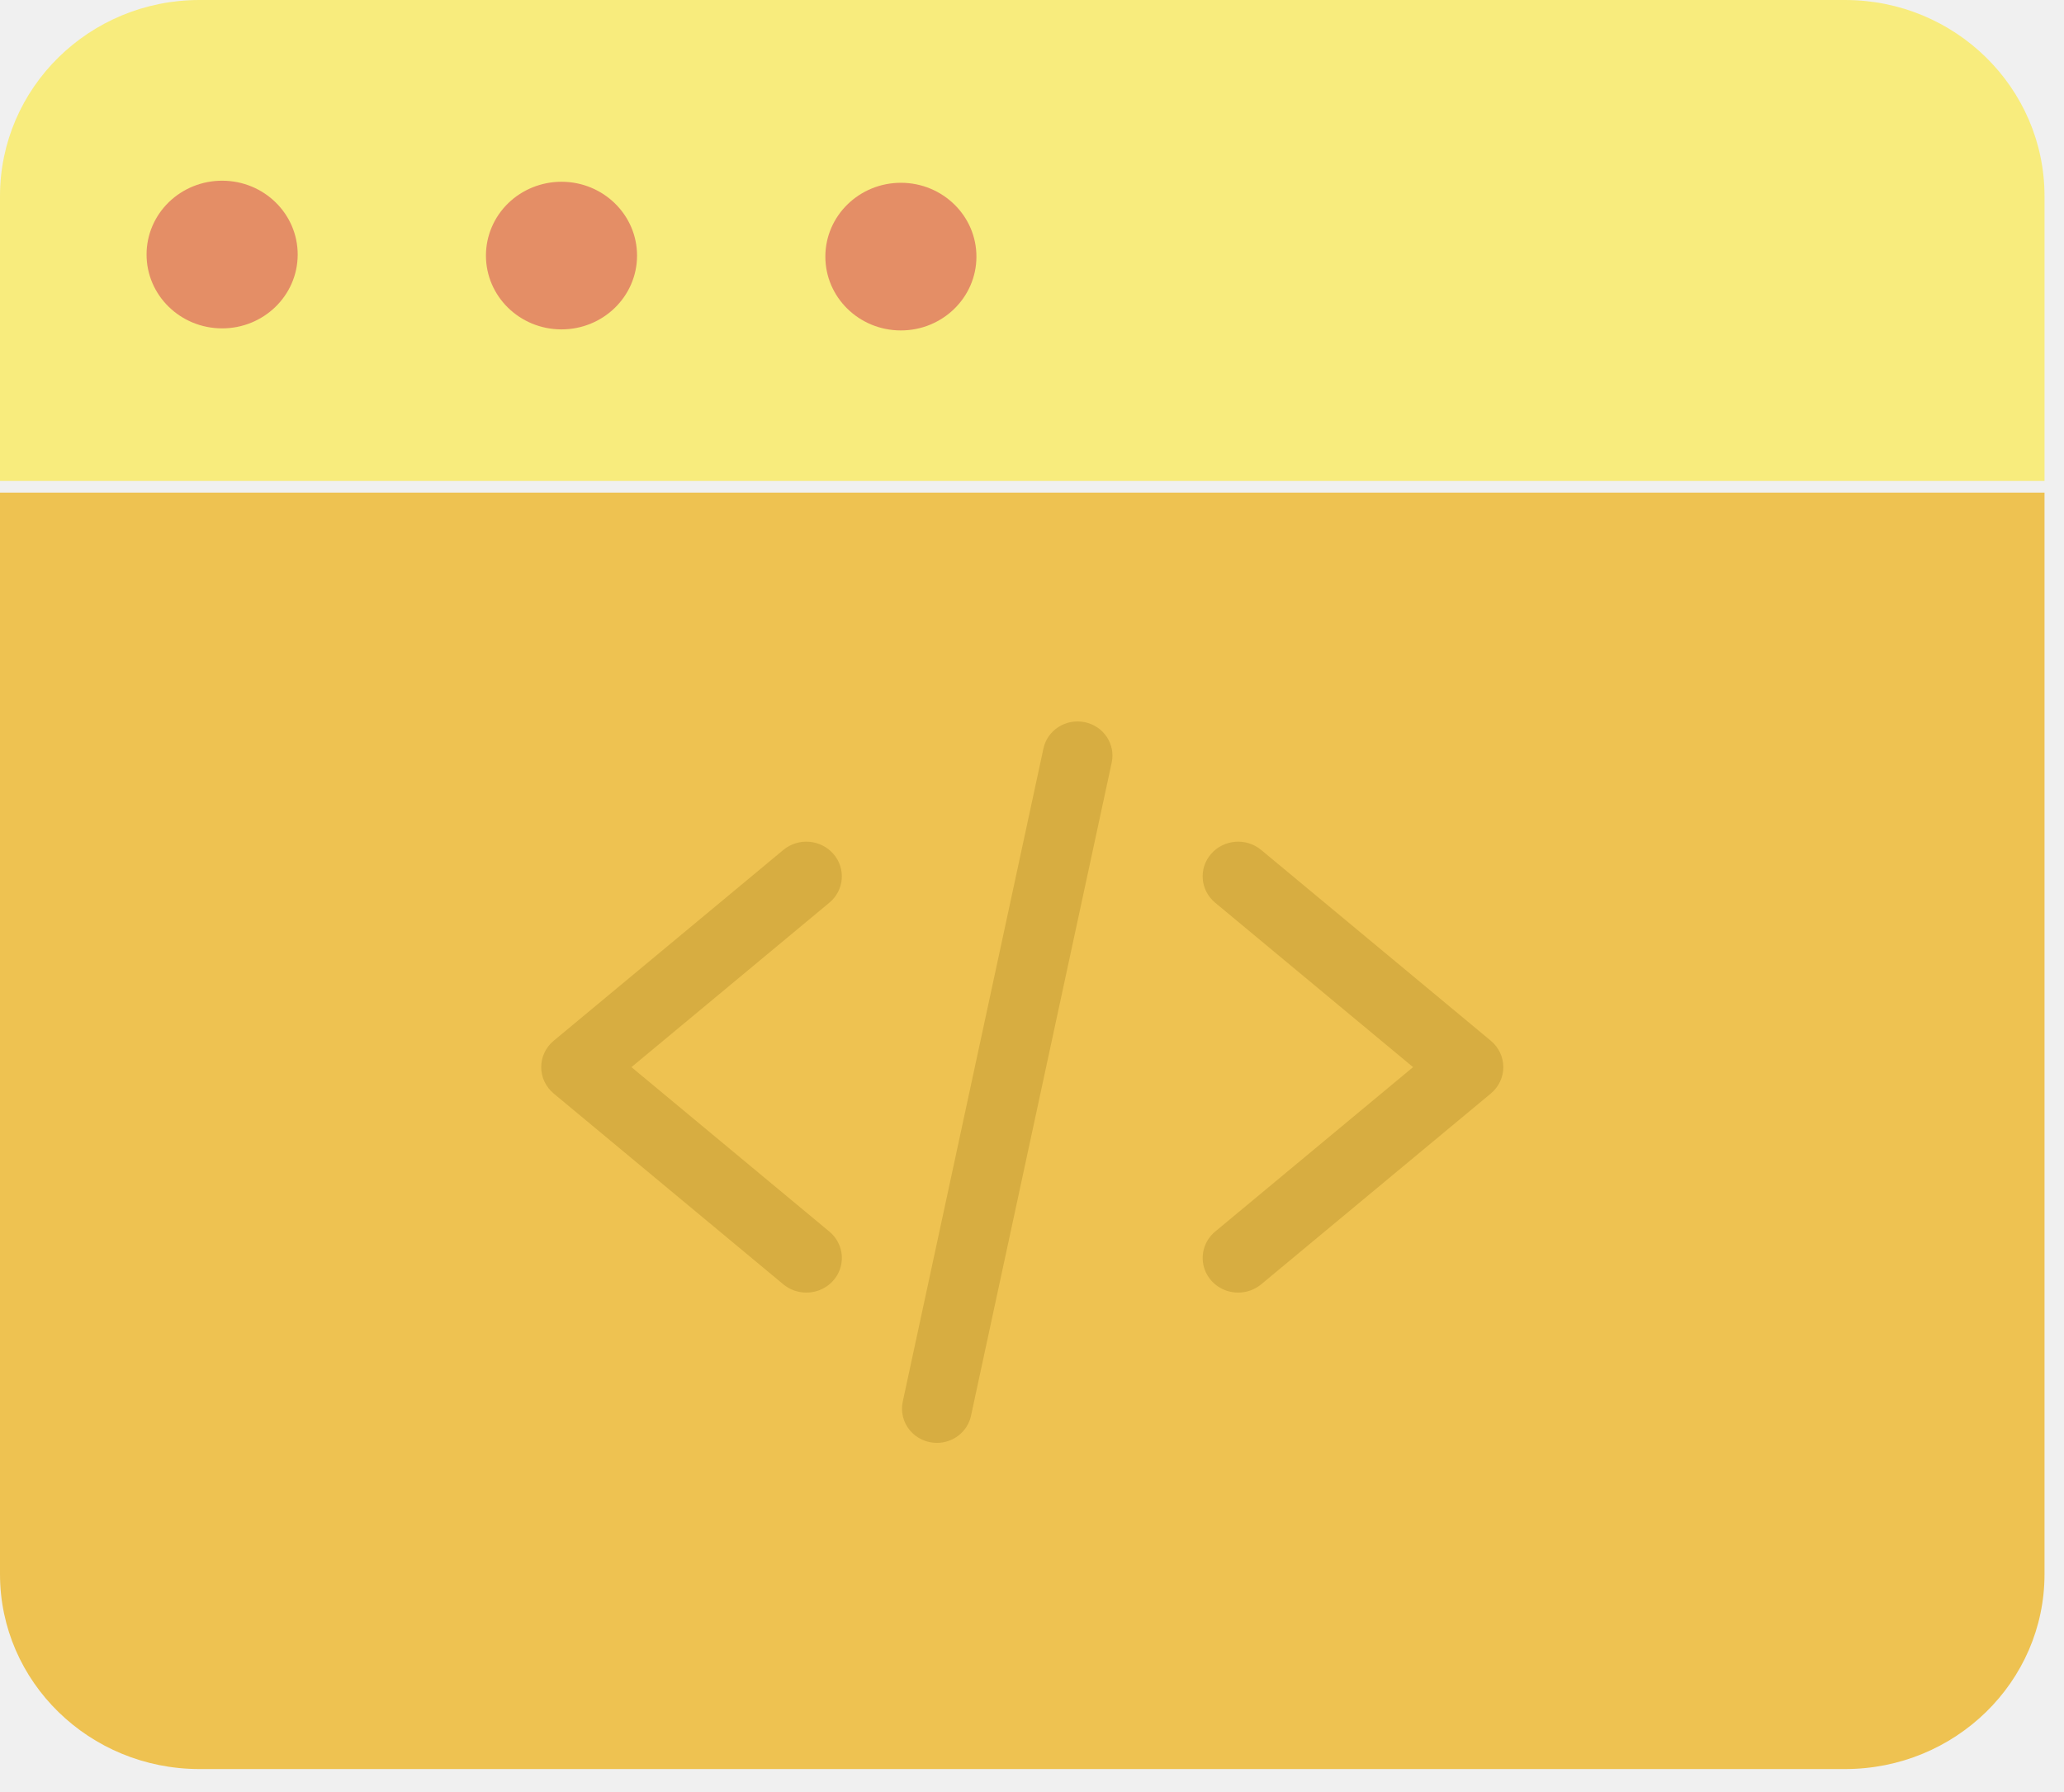
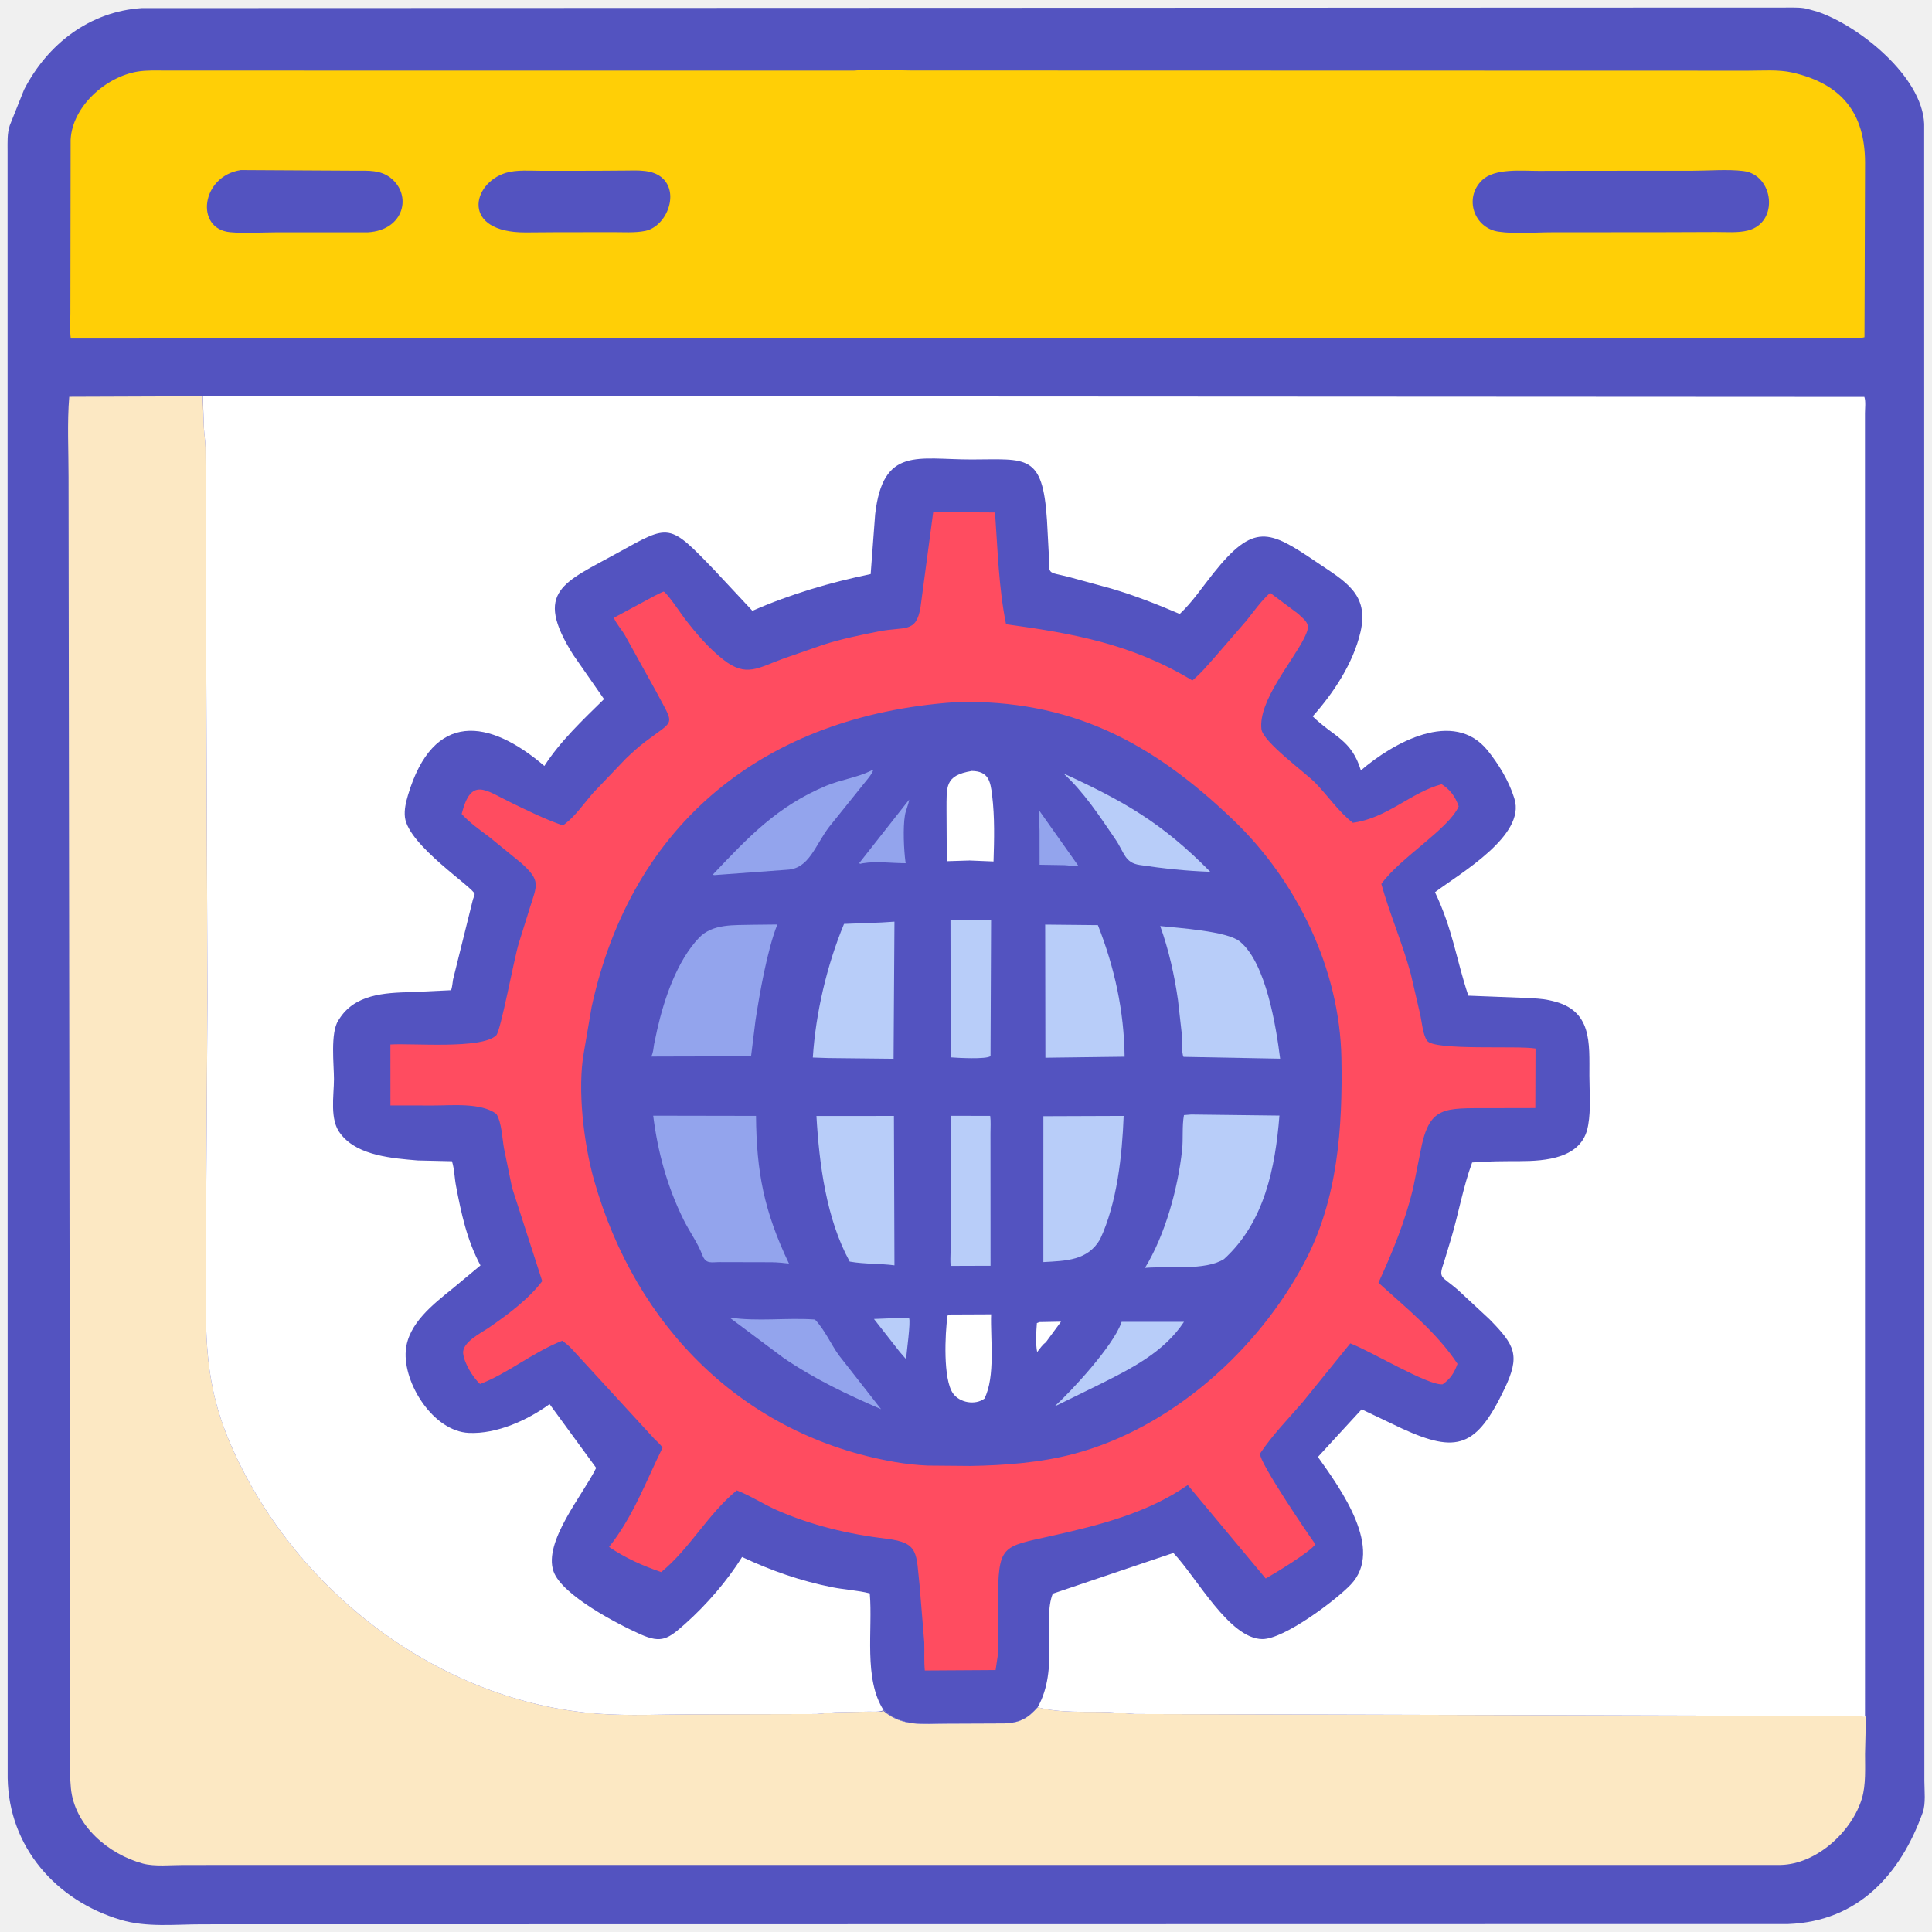
- <svg xmlns="http://www.w3.org/2000/svg" width="91px" height="79px" viewBox="0 0 91 79" version="1.1">
-   <g id="Personal-1-mixed" stroke="none" stroke-width="1" fill="none" fill-rule="evenodd">
-     <g transform="translate(-824, -1706)" fill-rule="nonzero" id="services">
-       <g transform="translate(350, 1552)">
-         <g id="1-copy-3" transform="translate(356, 109)">
-           <g id="web-programming" transform="translate(118, 45)">
-             <path d="M90.141,8.649 L90.141,21.21 L0,21.21 L0,8.649 C0,3.873 3.938,0 8.794,0 L81.347,0 C86.203,0 90.141,3.873 90.141,8.649 Z" id="Path" fill="#F8EC7D" />
-             <g id="Group" transform="translate(0, 7.953604)">
-               <path d="M39.73,0.107 C41.57,0.113 43.056,1.575 43.05,3.373 C43.044,5.171 41.548,6.624 39.708,6.618 C37.868,6.612 36.383,5.15 36.389,3.352 C36.396,1.554 37.891,0.102 39.73,0.107 Z" id="Path" fill="#E48E66" />
-               <path d="M90.141,13.77 L90.141,61.465 C90.141,66.212 86.203,70.059 81.347,70.059 L8.794,70.059 C3.938,70.059 0,66.212 0,61.465 L0,13.77 L90.141,13.77 Z" id="Path" fill="#EEC251" />
-               <path d="M24.766,0.062 C26.606,0.068 28.093,1.53 28.087,3.328 C28.081,5.125 26.585,6.578 24.745,6.572 C22.905,6.566 21.419,5.104 21.425,3.307 C21.427,2.443 21.781,1.616 22.407,1.007 C23.034,0.399 23.884,0.059 24.766,0.062 Z" id="Path" fill="#E48E66" />
-               <path d="M9.803,0.015 C11.644,0.02 13.131,1.482 13.125,3.281 C13.12,5.079 11.624,6.533 9.784,6.527 C7.943,6.522 6.456,5.06 6.462,3.261 C6.463,2.398 6.817,1.57 7.444,0.961 C8.071,0.352 8.92,0.012 9.803,0.015 Z" id="Path" fill="#E48E66" />
-             </g>
-             <path d="M35.55,57.001 C35.179,57.002 34.819,56.872 34.536,56.637 L24.411,48.222 C24.062,47.931 23.861,47.506 23.861,47.059 C23.861,46.611 24.062,46.186 24.411,45.896 L34.536,37.481 C35.194,36.934 36.182,37.012 36.742,37.654 C37.303,38.296 37.224,39.26 36.566,39.807 L27.84,47.059 L36.566,54.311 C37.066,54.726 37.247,55.401 37.021,56.002 C36.793,56.603 36.208,57.002 35.551,57.001 L35.55,57.001 Z" id="Path" fill="#D7AD41" />
-             <path d="M54.591,57.001 C53.934,57.002 53.348,56.603 53.121,56.002 C52.895,55.401 53.076,54.726 53.575,54.311 L62.301,47.059 L53.574,39.807 C52.916,39.26 52.837,38.296 53.398,37.654 C53.958,37.012 54.946,36.934 55.604,37.481 L65.73,45.896 C66.079,46.186 66.28,46.611 66.28,47.059 C66.28,47.506 66.079,47.931 65.73,48.222 L55.604,56.637 C55.321,56.872 54.962,57.001 54.591,57.001 L54.591,57.001 Z" id="Path" fill="#D7AD41" />
-             <path d="M41.308,63.629 C40.844,63.629 40.405,63.424 40.112,63.072 C39.821,62.72 39.706,62.258 39.801,61.814 L46.004,33.009 C46.179,32.195 46.994,31.676 47.826,31.847 C48.657,32.018 49.189,32.816 49.014,33.629 L42.811,62.434 C42.662,63.129 42.034,63.628 41.308,63.629 L41.308,63.629 Z" id="Path" fill="#D7AD41" />
-           </g>
-         </g>
-       </g>
-     </g>
-   </g>
+ <svg xmlns="http://www.w3.org/2000/svg" width="85" height="85">
+   <path fill="#5353C0" transform="scale(0.166016 0.166016)" d="M37.529 2.147L473.896 2C475.625 2.002 477.502 1.928 479.176 2.405L481.675 3.105C492.682 6.838 509.428 20.268 509.927 32.827L509.977 471.946C509.976 474.454 510.391 477.972 509.542 480.338C503.702 496.609 492.539 509.2 473.874 509.89L53.509 509.958C46.361 509.957 38.93 510.837 32 508.78C14.798 503.673 2.348 489.41 2.031 471.228L2.006 40.009C2.012 37.727 1.863 35.379 2.607 33.187L6.368 23.784C12.582 11.651 23.797 3.041 37.529 2.147Z" />
+   <path fill="#FFCF06" transform="scale(0.166016 0.166016)" d="M226.319 18.707C231.207 18.247 236.511 18.672 241.456 18.675L463.313 18.729C467.019 18.734 471.336 18.392 474.954 19.215C488.19 22.226 494.194 30.09 494.26 42.958L494.106 89.374C492.996 89.695 491.56 89.519 490.401 89.523L285.875 89.572L18.758 89.719C18.471 87.55 18.653 85.193 18.651 82.995L18.716 37.026C19.178 28.162 28.047 20.346 36.463 18.967C38.93 18.562 41.538 18.697 44.029 18.696L226.319 18.707Z" />
+   <path fill="#5353C0" transform="scale(0.166016 0.166016)" d="M157.91 45.252L165.656 45.2C168.972 45.185 173.072 44.82 175.68 47.321C180.041 51.503 176.509 60.102 170.931 61.203C168.171 61.748 165.024 61.502 162.202 61.517L146.734 61.541L139.328 61.593C122.124 61.674 124.981 48.539 134.081 45.803C136.968 44.935 140.575 45.269 143.583 45.262L157.91 45.252Z" />
+   <path fill="#5353C0" transform="scale(0.166016 0.166016)" d="M63.815 45.068L94.46 45.237C97.633 45.23 100.821 45.033 103.489 47.119C109.309 51.668 107.112 61.006 97.515 61.56L73.014 61.567C69.082 61.572 64.833 61.9 60.934 61.525C51.669 60.635 53.231 46.68 63.815 45.068Z" />
+   <path fill="#5353C0" transform="scale(0.166016 0.166016)" d="M418.877 45.259L448.589 45.243C452.909 45.242 457.753 44.808 461.999 45.317C470.089 46.288 471.555 58.968 463.218 61.085C460.591 61.752 457.446 61.474 454.738 61.484L441.062 61.53L411.103 61.556C406.573 61.561 401.572 62.037 397.125 61.39C390.649 60.447 387.872 52.49 392.744 47.772C396.126 44.496 403.403 45.3 407.828 45.285L418.877 45.259Z" />
+   <path fill="#FCE8C3" transform="scale(0.166016 0.166016)" d="M494.493 454.896L494.256 464.79C494.245 468.53 494.512 472.945 493.443 476.556C490.843 485.335 481.423 494.051 471.875 494.232L48.569 494.243C45.305 494.239 41.004 494.712 37.858 493.862C28.752 491.401 19.714 483.801 18.783 473.835C18.295 468.611 18.716 463.151 18.596 457.892L18.166 126.375C18.171 119.375 17.777 112.117 18.349 105.153L53.712 105.023L54.031 113.375C54.147 115.113 54.407 116.821 54.459 118.567L54.984 264.454L54.545 335.496C54.531 354.276 53.924 366.773 61.675 384.05C78.742 422.093 116.754 451.103 158.684 454.168C166.746 454.757 175.145 454.32 183.235 454.318L216.375 454.236C218.068 454.153 219.741 453.831 221.432 453.76L230.276 453.603C231.485 453.587 233.025 453.777 234.17 453.444C239.168 457.69 244.521 456.776 250.739 456.779L266.353 456.713C270.304 456.523 272.355 455.385 274.991 452.444C280.919 454.03 287.589 453.533 293.695 453.709L300.777 454.231L488.488 454.758C490.476 454.762 492.517 454.663 494.493 454.896Z" />
+   <path fill="white" transform="scale(0.166016 0.166016)" d="M53.758 104.96L494.073 105.188C494.486 106.331 494.236 108.284 494.237 109.521L494.245 455.001C492.517 454.663 490.476 454.762 488.488 454.758L300.777 454.231L293.695 453.709C287.589 453.533 280.919 454.03 274.991 452.444C272.355 455.385 270.304 456.523 266.353 456.713L250.739 456.779C244.521 456.776 239.168 457.69 234.17 453.225C233.025 453.777 231.485 453.587 230.276 453.603L221.432 453.76C219.741 453.831 218.068 454.153 216.375 454.236L183.235 454.318C175.145 454.32 166.746 454.757 158.684 454.168C116.754 451.103 78.742 422.093 61.675 384.05C53.924 366.773 54.531 354.276 54.545 335.496L54.984 264.454L54.459 118.567C54.407 116.821 54.147 115.113 54.031 113.375L53.758 104.96Z" />
+   <path fill="#5353C0" transform="scale(0.166016 0.166016)" d="M234.17 453.225C228.788 444.891 231.33 431.853 230.498 422.263C227.363 421.456 223.856 421.288 220.636 420.651C212.217 418.986 204.419 416.261 196.653 412.62C192.801 418.869 187.08 425.441 181.627 430.283C177.063 434.336 175.359 435.601 169.78 433.129C163.79 430.475 148.925 422.749 146.697 416.451C143.902 408.548 154.604 396.009 157.99 389.003L145.644 372.11C139.818 376.358 131.662 380.072 124.25 379.737C114.797 379.311 106.793 366.538 107.538 357.871C108.151 350.746 114.82 345.624 119.971 341.462L127.332 335.346C123.741 328.658 122.243 321.617 120.838 314.217C120.428 312.057 120.434 309.839 119.772 307.74L110.697 307.532C104.15 306.968 95.086 306.329 90.572 300.875L90.269 300.5C87.274 296.846 88.506 290.344 88.504 285.933C88.501 282.113 87.507 273.724 89.662 270.409L89.853 270.125C93.982 263.497 101.849 263.089 108.969 262.917L119.526 262.416C119.857 261.676 119.915 260.407 120.059 259.597L125.332 238.362C125.417 238.09 125.803 237.165 125.785 236.933C125.654 235.316 108.258 224.094 107.317 216.625C107.073 214.686 107.555 212.608 108.106 210.758C114.811 188.251 129.646 190.492 144.259 202.98C148.5 196.385 154.507 190.743 160.075 185.273L151.875 173.488C141.268 156.588 149.399 154.428 163.792 146.456C177.523 138.85 177.242 138.538 189.349 151.112L199.397 161.871C209.504 157.435 219.931 154.369 230.734 152.135L231.926 136.267C234.021 118.281 243.199 121.779 257.507 121.764C272.061 121.749 276.325 120.09 277.466 137.913L277.911 146.299C278.053 152.687 277.249 151.35 283.385 152.933L294.484 155.966C300.715 157.814 306.677 160.144 312.644 162.702C316.017 159.533 318.702 155.484 321.587 151.875C332.27 138.51 336.33 140.441 348.77 148.874C356.404 154.048 362.901 157.316 360.541 167.5C358.636 175.721 353.432 183.634 347.871 189.843C353.477 195.308 358.156 195.963 360.646 204.164C369.209 196.83 385.256 187.763 394.236 198.885C397.096 202.428 399.835 206.909 401.206 211.266L401.34 211.704C404.395 221.411 386.999 231.412 380.286 236.444C385.076 246.53 385.908 254.271 389.124 263.862L404.5 264.46C406.52 264.59 408.558 264.622 410.541 265.066L411.35 265.248C422.016 267.68 421.184 276.371 421.203 285.094C421.212 289.257 421.625 293.984 420.895 298.088L420.816 298.5C419.257 307.076 409.402 307.686 402.831 307.712C398.584 307.729 394.364 307.71 390.128 308.071C387.753 314.55 386.539 321.545 384.579 328.173L382.741 334.25C381.116 338.96 381.872 337.976 386.264 341.75L394.701 349.589C401.529 356.543 402.964 359.177 398.668 368.133C391.289 383.52 386.166 385.259 371.592 378.604L360.853 373.487L349.263 386.102C355.369 394.68 366.878 410.554 357.975 419.919C354.049 424.049 340.301 434.415 334.528 434.373C325.806 434.31 317.176 418.082 310.955 411.541L278.996 422.335C276.18 429.32 280.756 442.26 274.991 452.444C272.355 455.385 270.304 456.523 266.353 456.713L250.739 456.779C244.521 456.776 239.168 457.69 234.17 453.225Z" />
+   <path fill="#FF4C60" transform="scale(0.166016 0.166016)" d="M247.309 135.723L263.692 135.811C264.395 145.633 264.659 155.765 266.613 165.425C284.547 167.882 300.002 170.686 315.988 180.326C318.255 178.451 320.178 176.107 322.134 173.922L330.29 164.508C332.319 161.982 334.184 159.285 336.597 157.105L343.875 162.544C346.774 165.087 347.348 165.665 345.606 169.135C342.418 175.483 333.456 185.761 334.29 193.21C334.671 196.613 345.918 204.735 348.61 207.499C351.966 210.944 354.7 215.088 358.518 218.044C367.651 216.817 373.846 210.034 382.04 207.822C384.323 209.257 385.698 211.151 386.565 213.696C383.97 219.658 371.031 227.326 366.069 234.248C368.311 242.332 371.705 250.031 373.875 258.117L376.4 268.995C376.808 270.939 377.078 274.159 378.169 275.778C380.006 278.505 402.259 277.031 406.925 277.865L406.875 293.646L394.829 293.67C382.544 293.715 378.705 292.952 376.417 305.274L374.496 314.875C372.409 323.586 369.031 331.82 365.303 339.937C372.666 346.644 380.702 353.049 386.255 361.432C385.393 363.818 384.402 365.38 382.314 366.86C378.45 367.259 363.007 357.904 357.84 356.015L345.16 371.661C341.357 376.062 337.126 380.369 333.917 385.231C333.673 387.458 346.46 406.326 348.595 409.252C347.216 411.292 337.613 417.099 335.425 418.322L314.769 393.55C304.141 400.965 291.267 404.208 278.801 406.996C265.323 410.011 264.57 409.273 264.467 424.613L264.388 438.924L263.848 442.581L245.087 442.698C244.839 440.25 245.016 437.714 244.938 435.25L243.719 420.311C242.728 411.698 243.727 408.837 234.961 407.787C224.939 406.587 215.03 404.241 205.778 400.157C202.193 398.574 198.9 396.369 195.244 394.967C187.57 401.268 182.796 410.426 175.223 416.617C170.283 414.927 165.738 412.896 161.413 409.959C167.772 401.898 171.079 392.839 175.561 383.698C175.167 382.861 174.091 382.018 173.44 381.347L151.418 357.362C150.689 356.597 149.862 355.941 149.026 355.299C141.145 358.407 134.19 364.216 127.205 366.773C125.322 365.034 123.02 361.268 122.743 358.688C122.42 355.689 127.578 353.217 129.582 351.826C134.572 348.363 140.018 344.366 143.693 339.512L135.702 314.747L133.561 304.321C133.082 301.587 132.973 297.575 131.551 295.202C127.458 292.138 119.59 292.983 114.843 292.97L103.469 292.954L103.459 276.801C109.306 276.415 127.655 278.115 131.508 274.375C132.699 273.22 136.228 254.059 137.472 250.012L140.38 240.698C142.342 234.463 143.368 233.428 138.141 228.724L129.67 221.822C127.113 219.889 124.515 218.096 122.346 215.709C124.869 205.709 128.631 209.423 135.639 212.802C140.072 214.939 144.523 217.161 149.188 218.744L149.696 218.367C152.501 216.248 154.844 212.8 157.172 210.139L165.795 201.106C167.441 199.525 169.148 197.972 170.962 196.588C179.027 190.436 178.858 192.715 173.762 183.046L165.595 168.307C164.736 166.84 163.291 165.249 162.676 163.719L173.369 157.954C173.614 157.836 175.758 156.742 175.873 156.775C176.704 157.015 180.715 162.978 181.481 163.972C184.48 167.86 187.838 171.812 191.716 174.838C197.788 179.576 200.857 176.976 207.613 174.53L218.263 170.83C223.057 169.315 227.979 168.294 232.905 167.323C239.823 165.959 242.75 167.88 243.936 160.99L247.309 135.723Z" />
+   <path fill="#5353C0" transform="scale(0.166016 0.166016)" d="M252.916 186.101L253.463 186.026C283.551 185.37 305.021 196.383 326.897 217.366C343.722 233.505 355.052 256.833 355.488 280.384C355.829 298.793 354.553 317.757 345.796 334.357C333.376 357.899 310.322 378.549 284.386 385.341C275.666 387.624 266.232 388.336 257.245 388.489L245.916 388.392C242.984 388.265 240.075 387.951 237.182 387.45C197.054 380.494 168.451 351.676 157.429 312.75C154.753 303.3 152.914 288.684 154.756 278.733L156.786 266.846C167.417 217.998 202.769 189.655 252.916 186.101Z" />
+   <path fill="white" transform="scale(0.166016 0.166016)" d="M275.471 350.367L281.175 350.259L277.204 355.655C276.258 356.397 275.587 357.358 274.857 358.303C274.398 356.068 274.612 352.92 274.786 350.625L275.471 350.367Z" />
+   <path fill="#B8CDF9" transform="scale(0.166016 0.166016)" d="M236.008 349.365L240.911 349.319C241.389 350.258 240.23 358.484 240.115 360.193L238.425 358.25L231.606 349.542L236.008 349.365Z" />
+   <path fill="#93A4ED" transform="scale(0.166016 0.166016)" d="M275.456 214.88L285.853 229.572C284.794 229.643 283.213 229.316 282.079 229.276L275.501 229.17L275.489 220.125C275.466 218.374 275.246 216.624 275.456 214.88Z" />
+   <path fill="#93A4ED" transform="scale(0.166016 0.166016)" d="M240.931 211.92C240.738 213.355 240.044 214.652 239.811 216.08C239.267 219.395 239.523 225.192 239.964 228.465L240.009 228.762C236.404 228.766 232.226 228.181 228.708 228.767L228.375 228.826C227.861 228.941 228.086 228.991 227.688 228.75L240.931 211.92Z" />
+   <path fill="#B8CDF9" transform="scale(0.166016 0.166016)" d="M297.237 350.305L313.773 350.299C308.432 358.356 299.852 362.657 291.425 366.867L279.426 372.756C284.19 368.416 294.91 356.748 297.13 350.611L297.237 350.305Z" />
+   <path fill="white" transform="scale(0.166016 0.166016)" d="M251.817 348.358L262.658 348.31C262.433 354.725 263.851 364.788 260.875 370.661C258.396 372.454 254.328 371.743 252.566 369.276C249.885 365.523 250.429 353.548 251.102 348.647L251.817 348.358Z" />
+   <path fill="white" transform="scale(0.166016 0.166016)" d="M257.536 204.309C261.989 204.393 262.469 207.029 262.923 210.75C263.626 216.511 263.476 222.508 263.294 228.301L256.945 228.04L250.907 228.232L250.836 214.705C250.884 208.446 250.276 205.53 257.536 204.309Z" />
+   <path fill="#B8CDF9" transform="scale(0.166016 0.166016)" d="M281.805 204.955C297.783 212.305 307.891 217.99 320.737 231.037C314.412 230.818 308.329 230.172 302.072 229.239C297.999 228.633 298.032 225.979 295.525 222.318C291.391 216.284 287.246 209.896 281.805 204.955Z" />
+   <path fill="#93A4ED" transform="scale(0.166016 0.166016)" d="M193.321 349.155C200.702 350.287 208.494 349.154 215.96 349.686C218.459 352.239 220.184 356.182 222.281 359.125L233.496 373.45C224.511 369.582 215.618 365.342 207.542 359.785L193.321 349.155Z" />
+   <path fill="#B8CDF9" transform="scale(0.166016 0.166016)" d="M251.884 243.728L262.647 243.804L262.498 279.875C261.479 280.794 253.437 280.337 251.949 280.21L251.884 243.728Z" />
+   <path fill="#B8CDF9" transform="scale(0.166016 0.166016)" d="M251.915 295.703L262.413 295.716C262.607 297.204 262.485 298.807 262.486 300.314L262.503 335.442L251.978 335.476C251.764 334.31 251.911 332.87 251.911 331.671L251.915 295.703Z" />
+   <path fill="#93A4ED" transform="scale(0.166016 0.166016)" d="M231.069 204.125L231.374 204.215C230.805 205.583 229.554 206.86 228.644 208.044L219.742 219.125C216.007 224.024 214.453 230.138 208.736 230.481L189.375 231.907C189.108 231.918 189.264 231.94 188.934 231.744C198.445 221.716 206.014 213.657 218.941 208.239C222.757 206.64 227.102 206.087 230.742 204.29L231.069 204.125Z" />
+   <path fill="#B8CDF9" transform="scale(0.166016 0.166016)" d="M276.982 245.026L290.951 245.17C295.391 256.46 297.881 267.91 298.033 280.037L277.04 280.306L276.982 245.026Z" />
+   <path fill="#B8CDF9" transform="scale(0.166016 0.166016)" d="M233.64 244.466L237.04 244.251L236.805 280.583L219.562 280.395L215.404 280.257C216.175 268.411 219.125 255.815 223.672 244.853L233.64 244.466Z" />
+   <path fill="#B8CDF9" transform="scale(0.166016 0.166016)" d="M216.363 295.744L236.899 295.735L237.04 335.329C233.316 334.823 229.209 335.038 225.18 334.333C218.965 323.025 217.088 308.375 216.363 295.744Z" />
+   <path fill="#B8CDF9" transform="scale(0.166016 0.166016)" d="M276.506 295.801L297.779 295.724C297.377 306.229 296.05 318.772 291.532 328.425C288.253 334.072 282.506 334.131 276.5 334.464L276.506 295.801Z" />
+   <path fill="#B8CDF9" transform="scale(0.166016 0.166016)" d="M307.468 245.411C312.205 245.916 325.136 246.745 328.528 249.475C335.541 255.121 338.225 272.356 339.248 280.559L313.646 280.076C313.088 279.142 313.31 275.441 313.204 274.173L312.18 265.052C311.229 258.373 309.742 251.769 307.468 245.411Z" />
+   <path fill="#93A4ED" transform="scale(0.166016 0.166016)" d="M199.547 245.071L205.999 245.001C203.304 251.794 201.299 263.319 200.212 270.437L199.039 279.932L179.188 279.979L172.585 279.999C173.13 278.946 173.149 277.875 173.341 276.73L174.169 272.837C176.019 264.685 179.398 254.71 185.209 248.562C188.86 244.7 194.623 245.221 199.547 245.071Z" />
+   <path fill="#93A4ED" transform="scale(0.166016 0.166016)" d="M173.103 295.671L200.35 295.72C200.475 310.588 202.471 320.993 209.083 334.856C207.562 334.683 206.056 334.528 204.525 334.503L190.794 334.471C188.531 334.454 187.068 335.099 186.126 332.596C184.917 329.383 182.659 326.3 181.12 323.177C176.8 314.407 174.33 305.358 173.103 295.671Z" />
+   <path fill="#B8CDF9" transform="scale(0.166016 0.166016)" d="M315.664 295.358L339.063 295.64C337.969 309.442 335.076 323.951 324.385 333.659C319.448 336.813 309.364 335.482 303.432 336.003C308.814 327.191 312.142 314.978 313.259 304.849C313.598 301.781 313.211 298.524 313.758 295.514L315.664 295.358Z" />
</svg>
